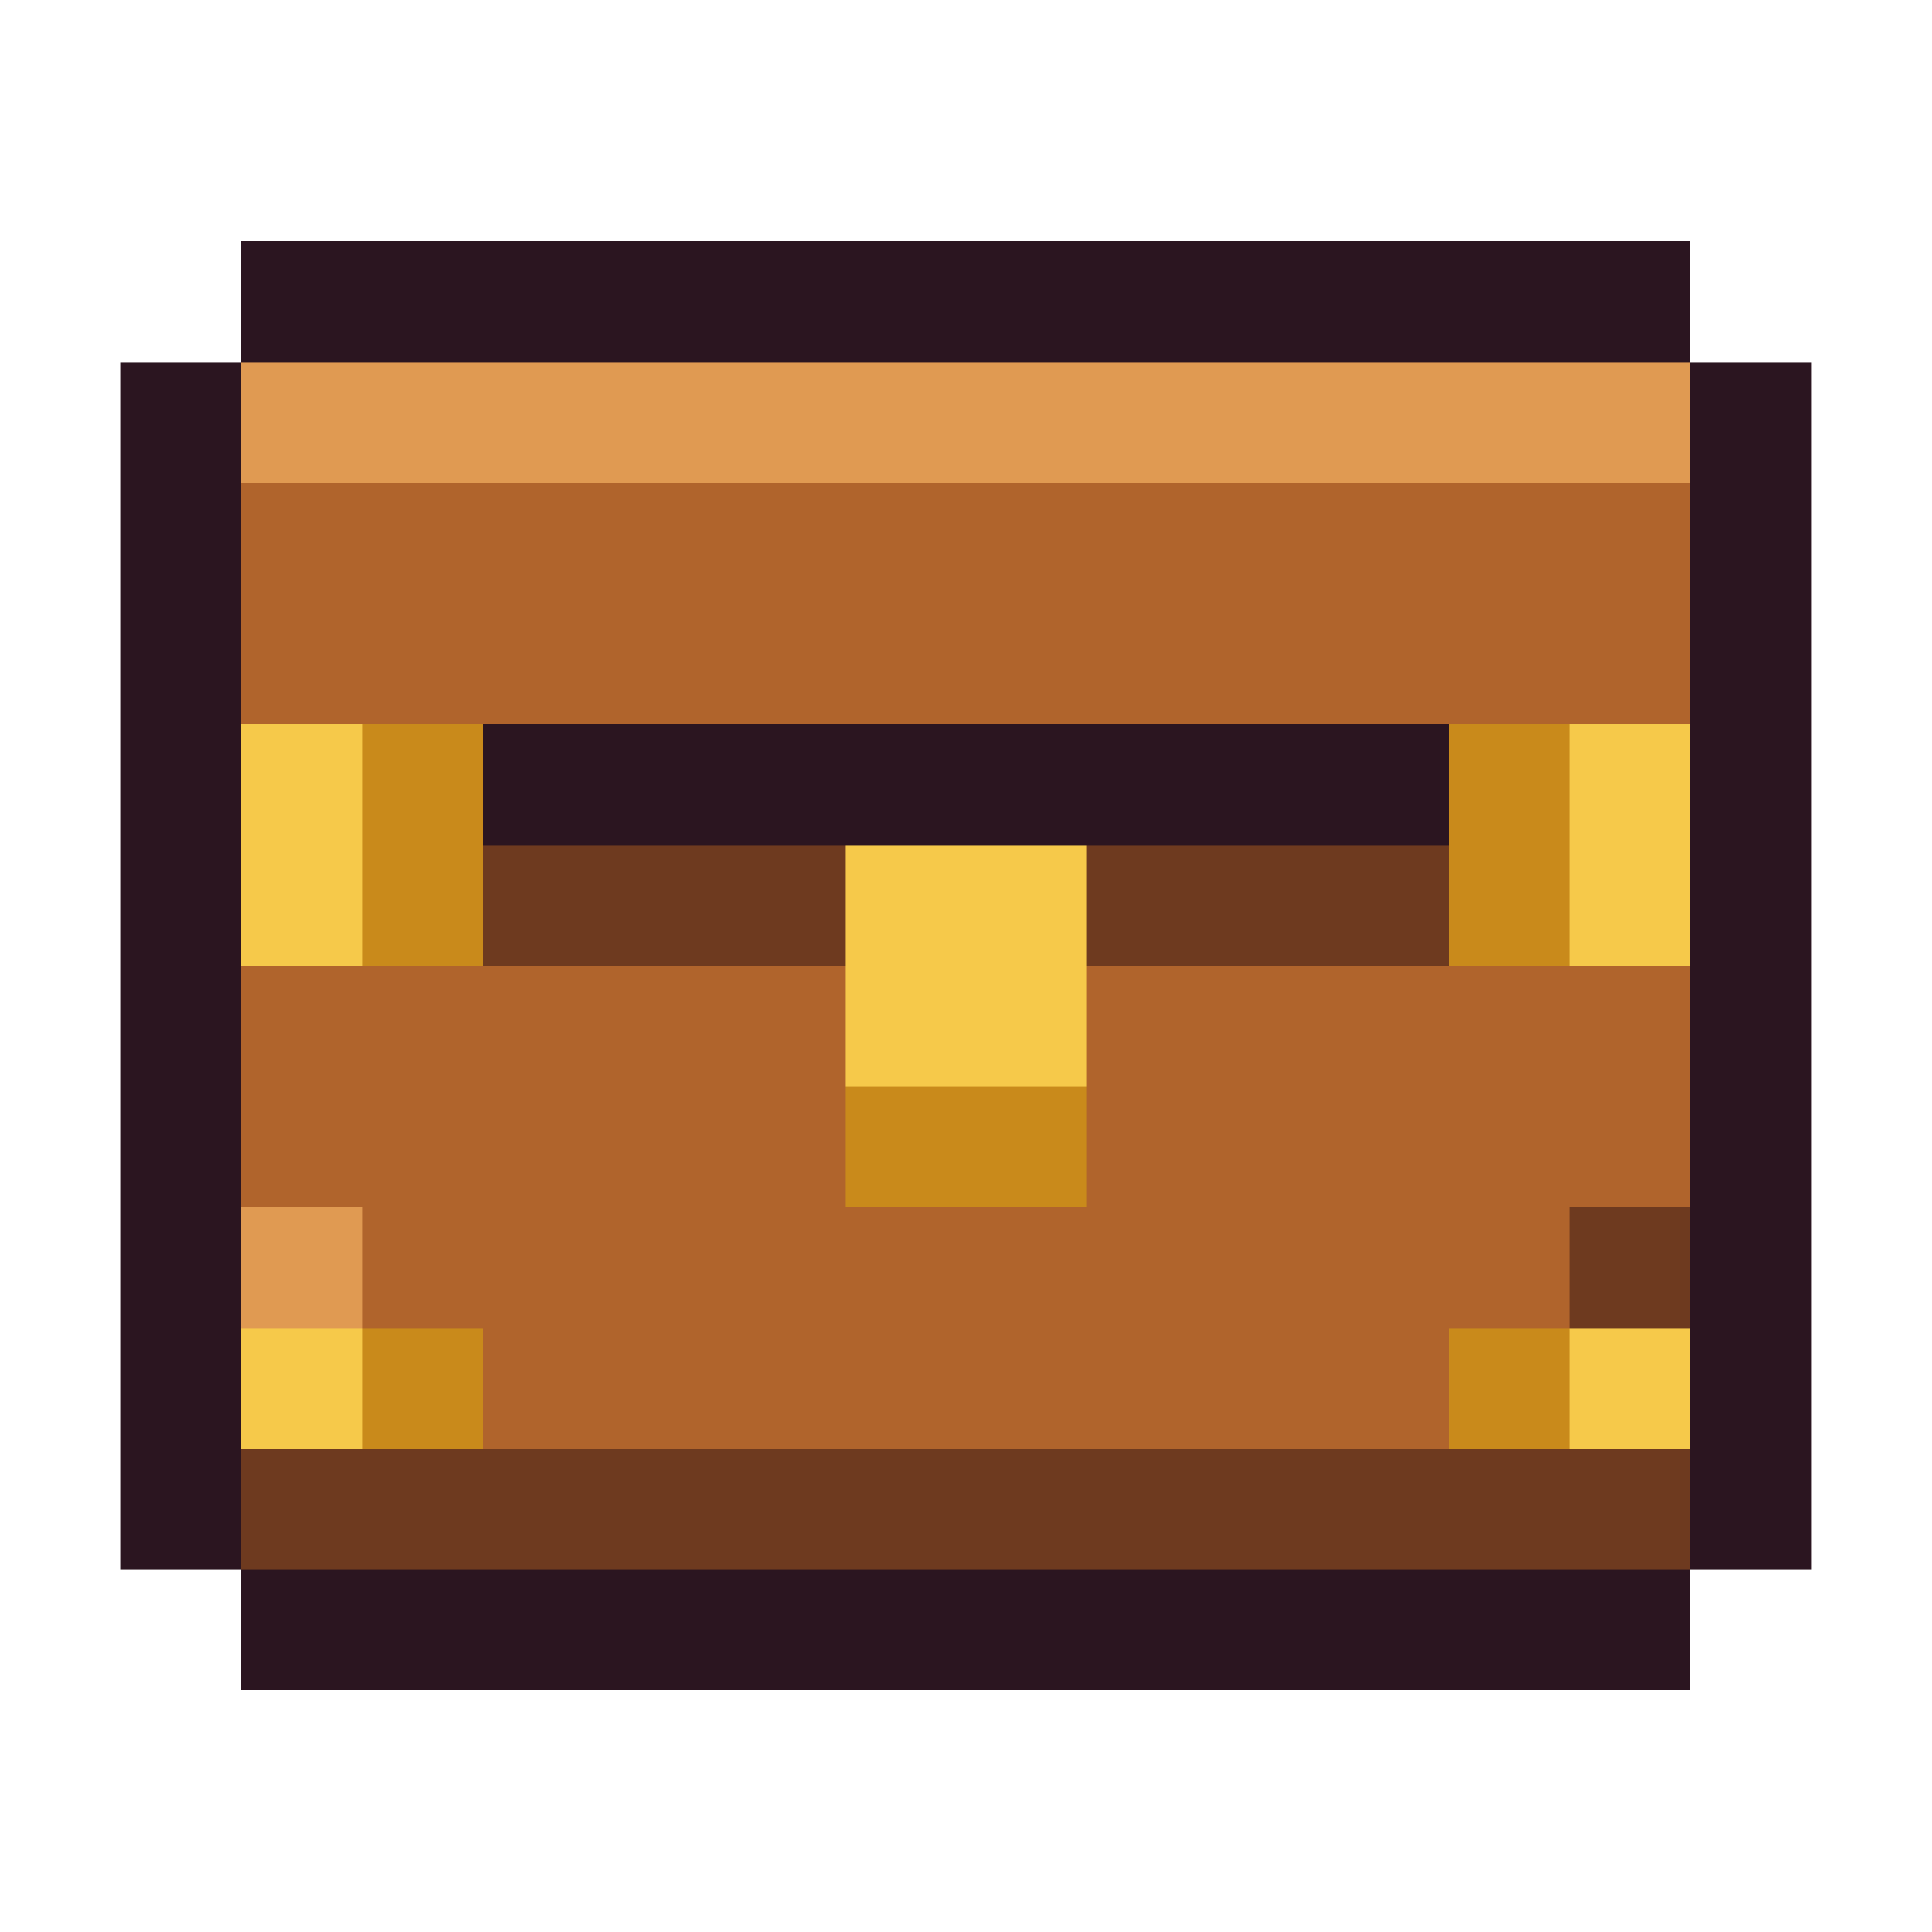
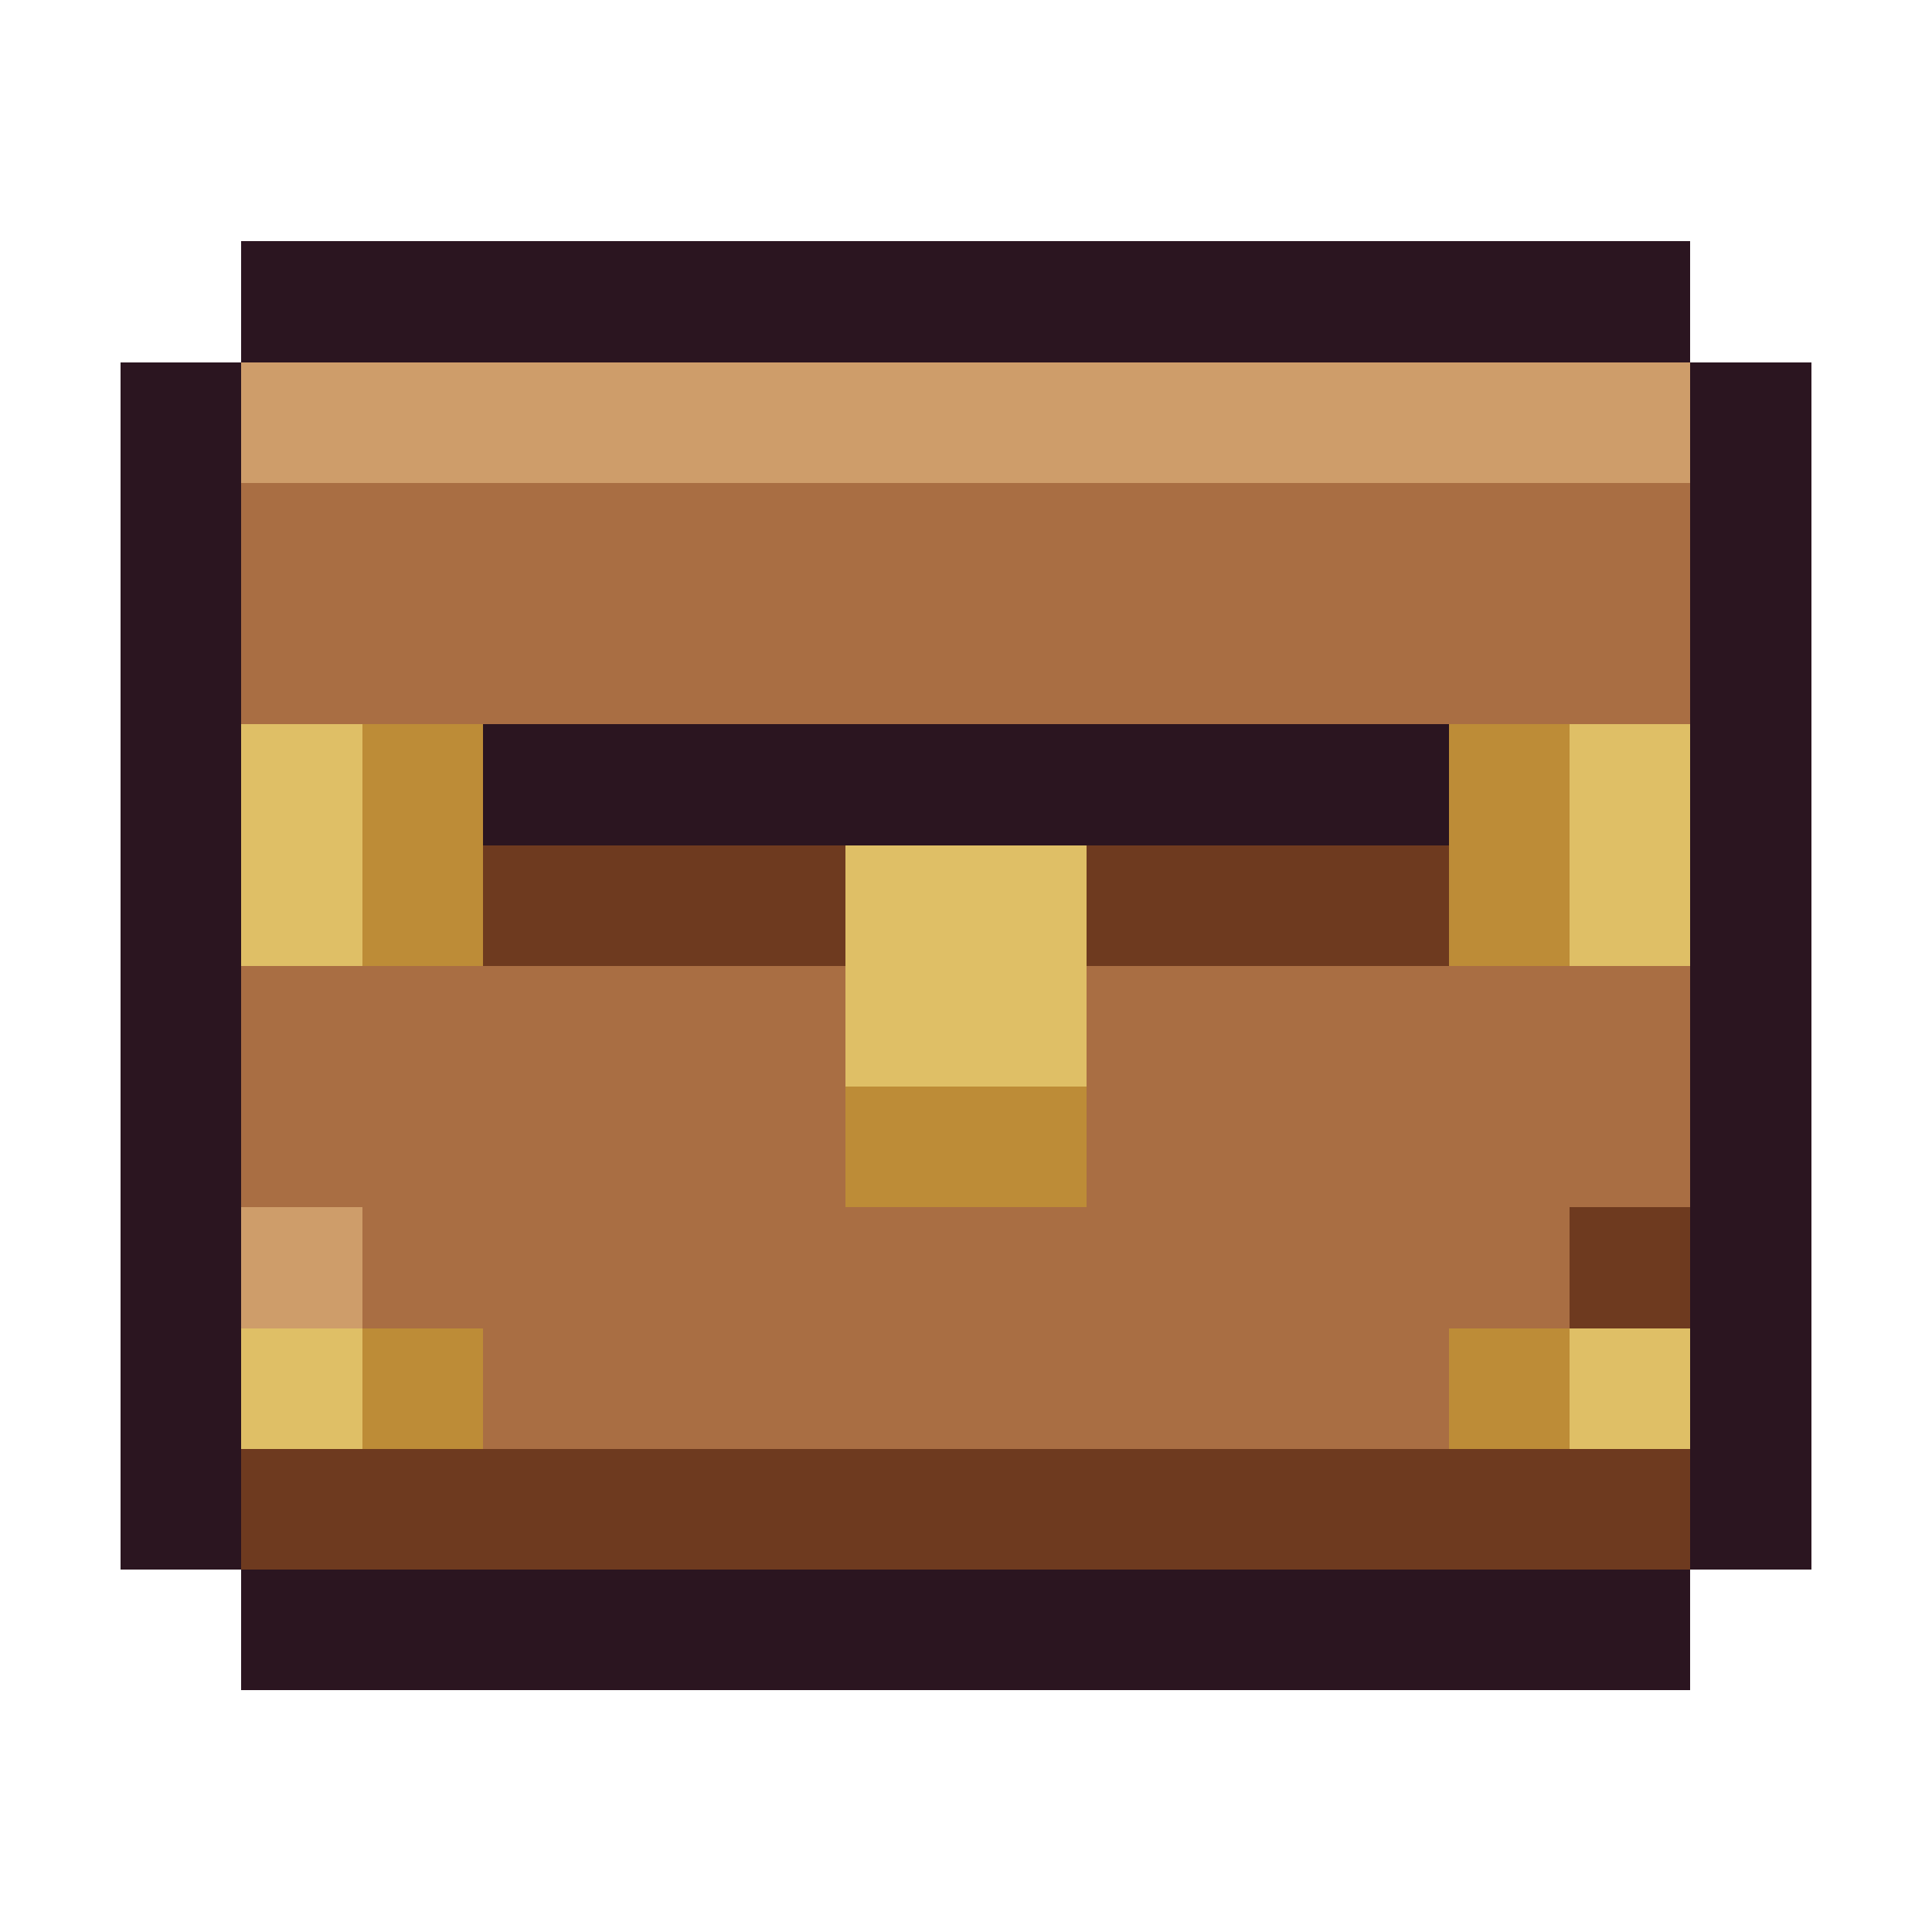
<svg xmlns="http://www.w3.org/2000/svg" viewBox="0 0 16 16" width="48" height="48" shape-rendering="crispEdges">
  <rect x="2" y="2" width="12" height="1" fill="#2b1520" />
  <rect x="1" y="3" width="1" height="1" fill="#2b1520" />
-   <rect x="2" y="3" width="12" height="1" fill="#e09a52" />
+   <rect x="2" y="3" width="12" height="1" fill="#ce9d6a" />
  <rect x="14" y="3" width="1" height="1" fill="#2b1520" />
  <rect x="1" y="4" width="1" height="1" fill="#2b1520" />
-   <rect x="2" y="4" width="12" height="1" fill="#b0642c" />
+   <rect x="2" y="4" width="12" height="1" fill="#a96e43" />
  <rect x="14" y="4" width="1" height="1" fill="#2b1520" />
  <rect x="1" y="5" width="1" height="1" fill="#2b1520" />
-   <rect x="2" y="5" width="12" height="1" fill="#b0642c" />
+   <rect x="2" y="5" width="12" height="1" fill="#a96e43" />
  <rect x="14" y="5" width="1" height="1" fill="#2b1520" />
  <rect x="1" y="6" width="1" height="1" fill="#2b1520" />
-   <rect x="2" y="6" width="1" height="1" fill="#f6c94a" />
-   <rect x="3" y="6" width="1" height="1" fill="#c98a1b" />
+   <rect x="2" y="6" width="1" height="1" fill="#dfbf66" />
+   <rect x="3" y="6" width="1" height="1" fill="#bd8c37" />
  <rect x="4" y="6" width="8" height="1" fill="#2b1520" />
-   <rect x="12" y="6" width="1" height="1" fill="#c98a1b" />
-   <rect x="13" y="6" width="1" height="1" fill="#f6c94a" />
+   <rect x="12" y="6" width="1" height="1" fill="#bd8c37" />
+   <rect x="13" y="6" width="1" height="1" fill="#dfbf66" />
  <rect x="14" y="6" width="1" height="1" fill="#2b1520" />
  <rect x="1" y="7" width="1" height="1" fill="#2b1520" />
-   <rect x="2" y="7" width="1" height="1" fill="#f6c94a" />
-   <rect x="3" y="7" width="1" height="1" fill="#c98a1b" />
+   <rect x="2" y="7" width="1" height="1" fill="#dfbf66" />
+   <rect x="3" y="7" width="1" height="1" fill="#bd8c37" />
  <rect x="4" y="7" width="3" height="1" fill="#6e3a1f" />
-   <rect x="7" y="7" width="2" height="1" fill="#f6c94a" />
+   <rect x="7" y="7" width="2" height="1" fill="#dfbf66" />
  <rect x="9" y="7" width="3" height="1" fill="#6e3a1f" />
-   <rect x="12" y="7" width="1" height="1" fill="#c98a1b" />
-   <rect x="13" y="7" width="1" height="1" fill="#f6c94a" />
+   <rect x="12" y="7" width="1" height="1" fill="#bd8c37" />
+   <rect x="13" y="7" width="1" height="1" fill="#dfbf66" />
  <rect x="14" y="7" width="1" height="1" fill="#2b1520" />
  <rect x="1" y="8" width="1" height="1" fill="#2b1520" />
-   <rect x="2" y="8" width="5" height="1" fill="#b0642c" />
-   <rect x="7" y="8" width="2" height="1" fill="#f6c94a" />
-   <rect x="9" y="8" width="5" height="1" fill="#b0642c" />
+   <rect x="2" y="8" width="5" height="1" fill="#a96e43" />
+   <rect x="7" y="8" width="2" height="1" fill="#dfbf66" />
+   <rect x="9" y="8" width="5" height="1" fill="#a96e43" />
  <rect x="14" y="8" width="1" height="1" fill="#2b1520" />
  <rect x="1" y="9" width="1" height="1" fill="#2b1520" />
-   <rect x="2" y="9" width="5" height="1" fill="#b0642c" />
-   <rect x="7" y="9" width="2" height="1" fill="#c98a1b" />
-   <rect x="9" y="9" width="5" height="1" fill="#b0642c" />
+   <rect x="2" y="9" width="5" height="1" fill="#a96e43" />
+   <rect x="7" y="9" width="2" height="1" fill="#bd8c37" />
+   <rect x="9" y="9" width="5" height="1" fill="#a96e43" />
  <rect x="14" y="9" width="1" height="1" fill="#2b1520" />
  <rect x="1" y="10" width="1" height="1" fill="#2b1520" />
-   <rect x="2" y="10" width="1" height="1" fill="#e09a52" />
-   <rect x="3" y="10" width="10" height="1" fill="#b0642c" />
+   <rect x="2" y="10" width="1" height="1" fill="#ce9d6a" />
+   <rect x="3" y="10" width="10" height="1" fill="#a96e43" />
  <rect x="13" y="10" width="1" height="1" fill="#6e3a1f" />
  <rect x="14" y="10" width="1" height="1" fill="#2b1520" />
  <rect x="1" y="11" width="1" height="1" fill="#2b1520" />
-   <rect x="2" y="11" width="1" height="1" fill="#f6c94a" />
-   <rect x="3" y="11" width="1" height="1" fill="#c98a1b" />
-   <rect x="4" y="11" width="8" height="1" fill="#b0642c" />
-   <rect x="12" y="11" width="1" height="1" fill="#c98a1b" />
-   <rect x="13" y="11" width="1" height="1" fill="#f6c94a" />
+   <rect x="2" y="11" width="1" height="1" fill="#dfbf66" />
+   <rect x="3" y="11" width="1" height="1" fill="#bd8c37" />
+   <rect x="4" y="11" width="8" height="1" fill="#a96e43" />
+   <rect x="12" y="11" width="1" height="1" fill="#bd8c37" />
+   <rect x="13" y="11" width="1" height="1" fill="#dfbf66" />
  <rect x="14" y="11" width="1" height="1" fill="#2b1520" />
  <rect x="1" y="12" width="1" height="1" fill="#2b1520" />
  <rect x="2" y="12" width="12" height="1" fill="#6e3a1f" />
  <rect x="14" y="12" width="1" height="1" fill="#2b1520" />
  <rect x="2" y="13" width="12" height="1" fill="#2b1520" />
</svg>
